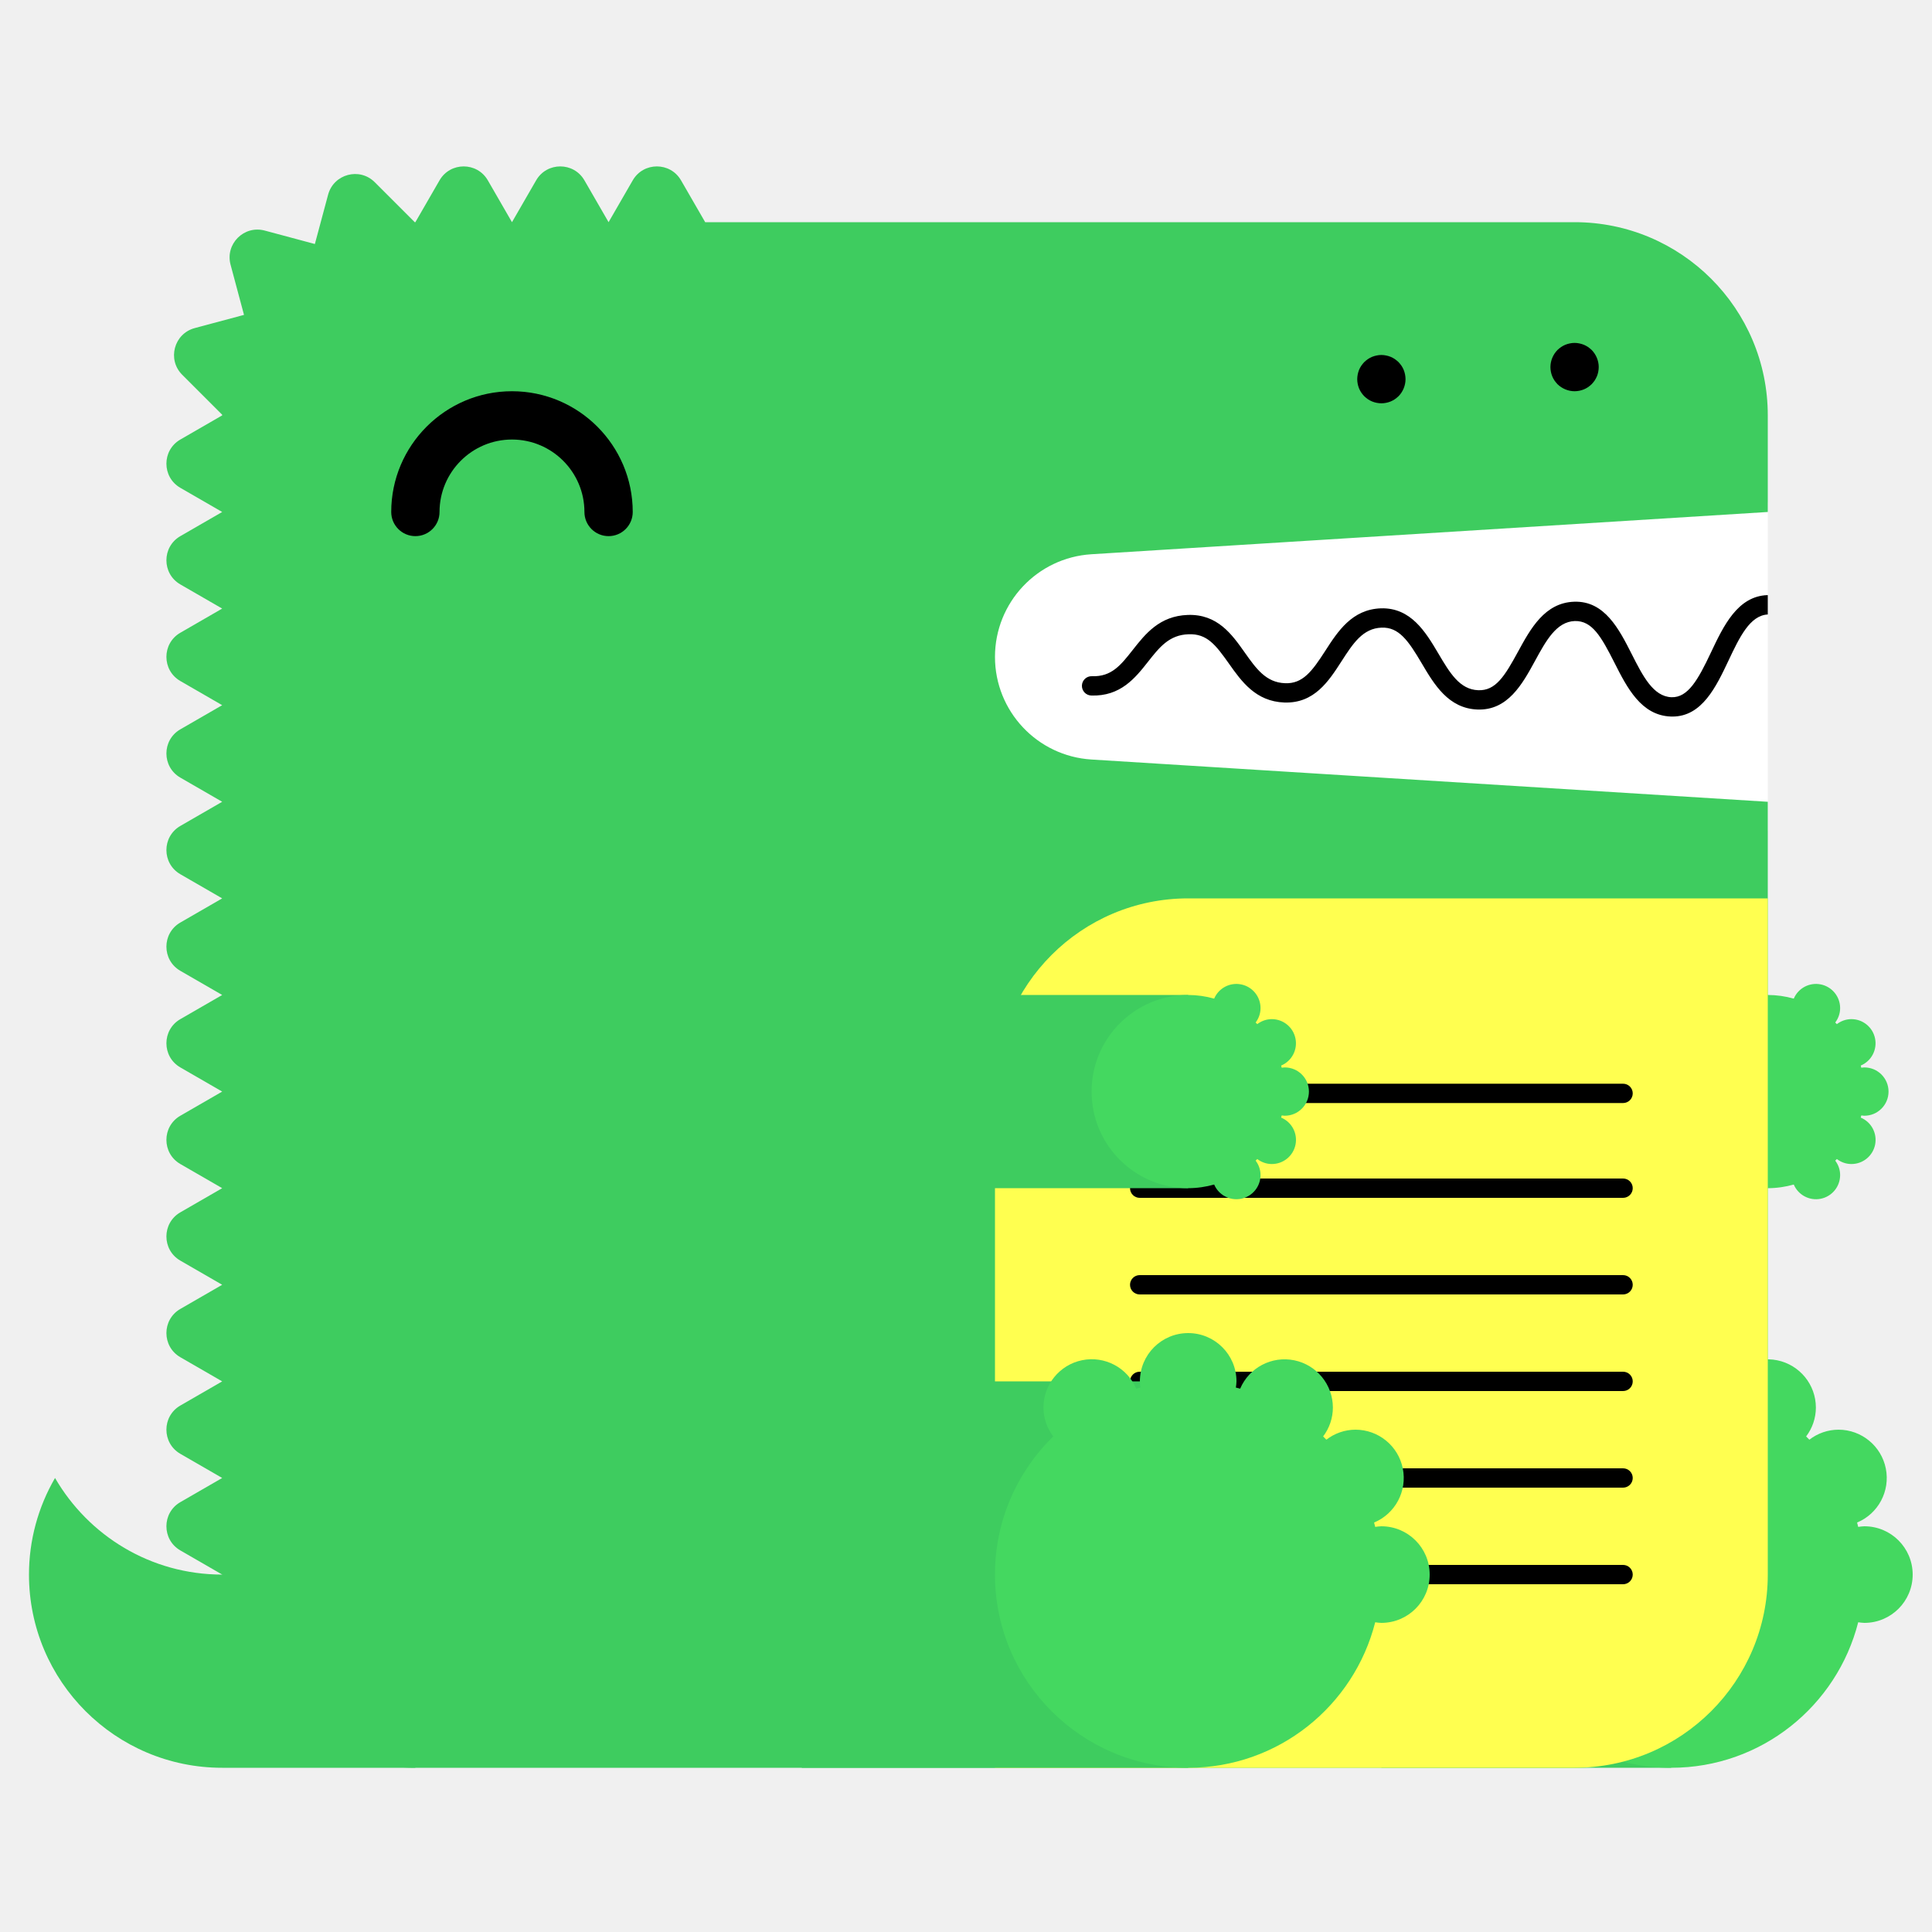
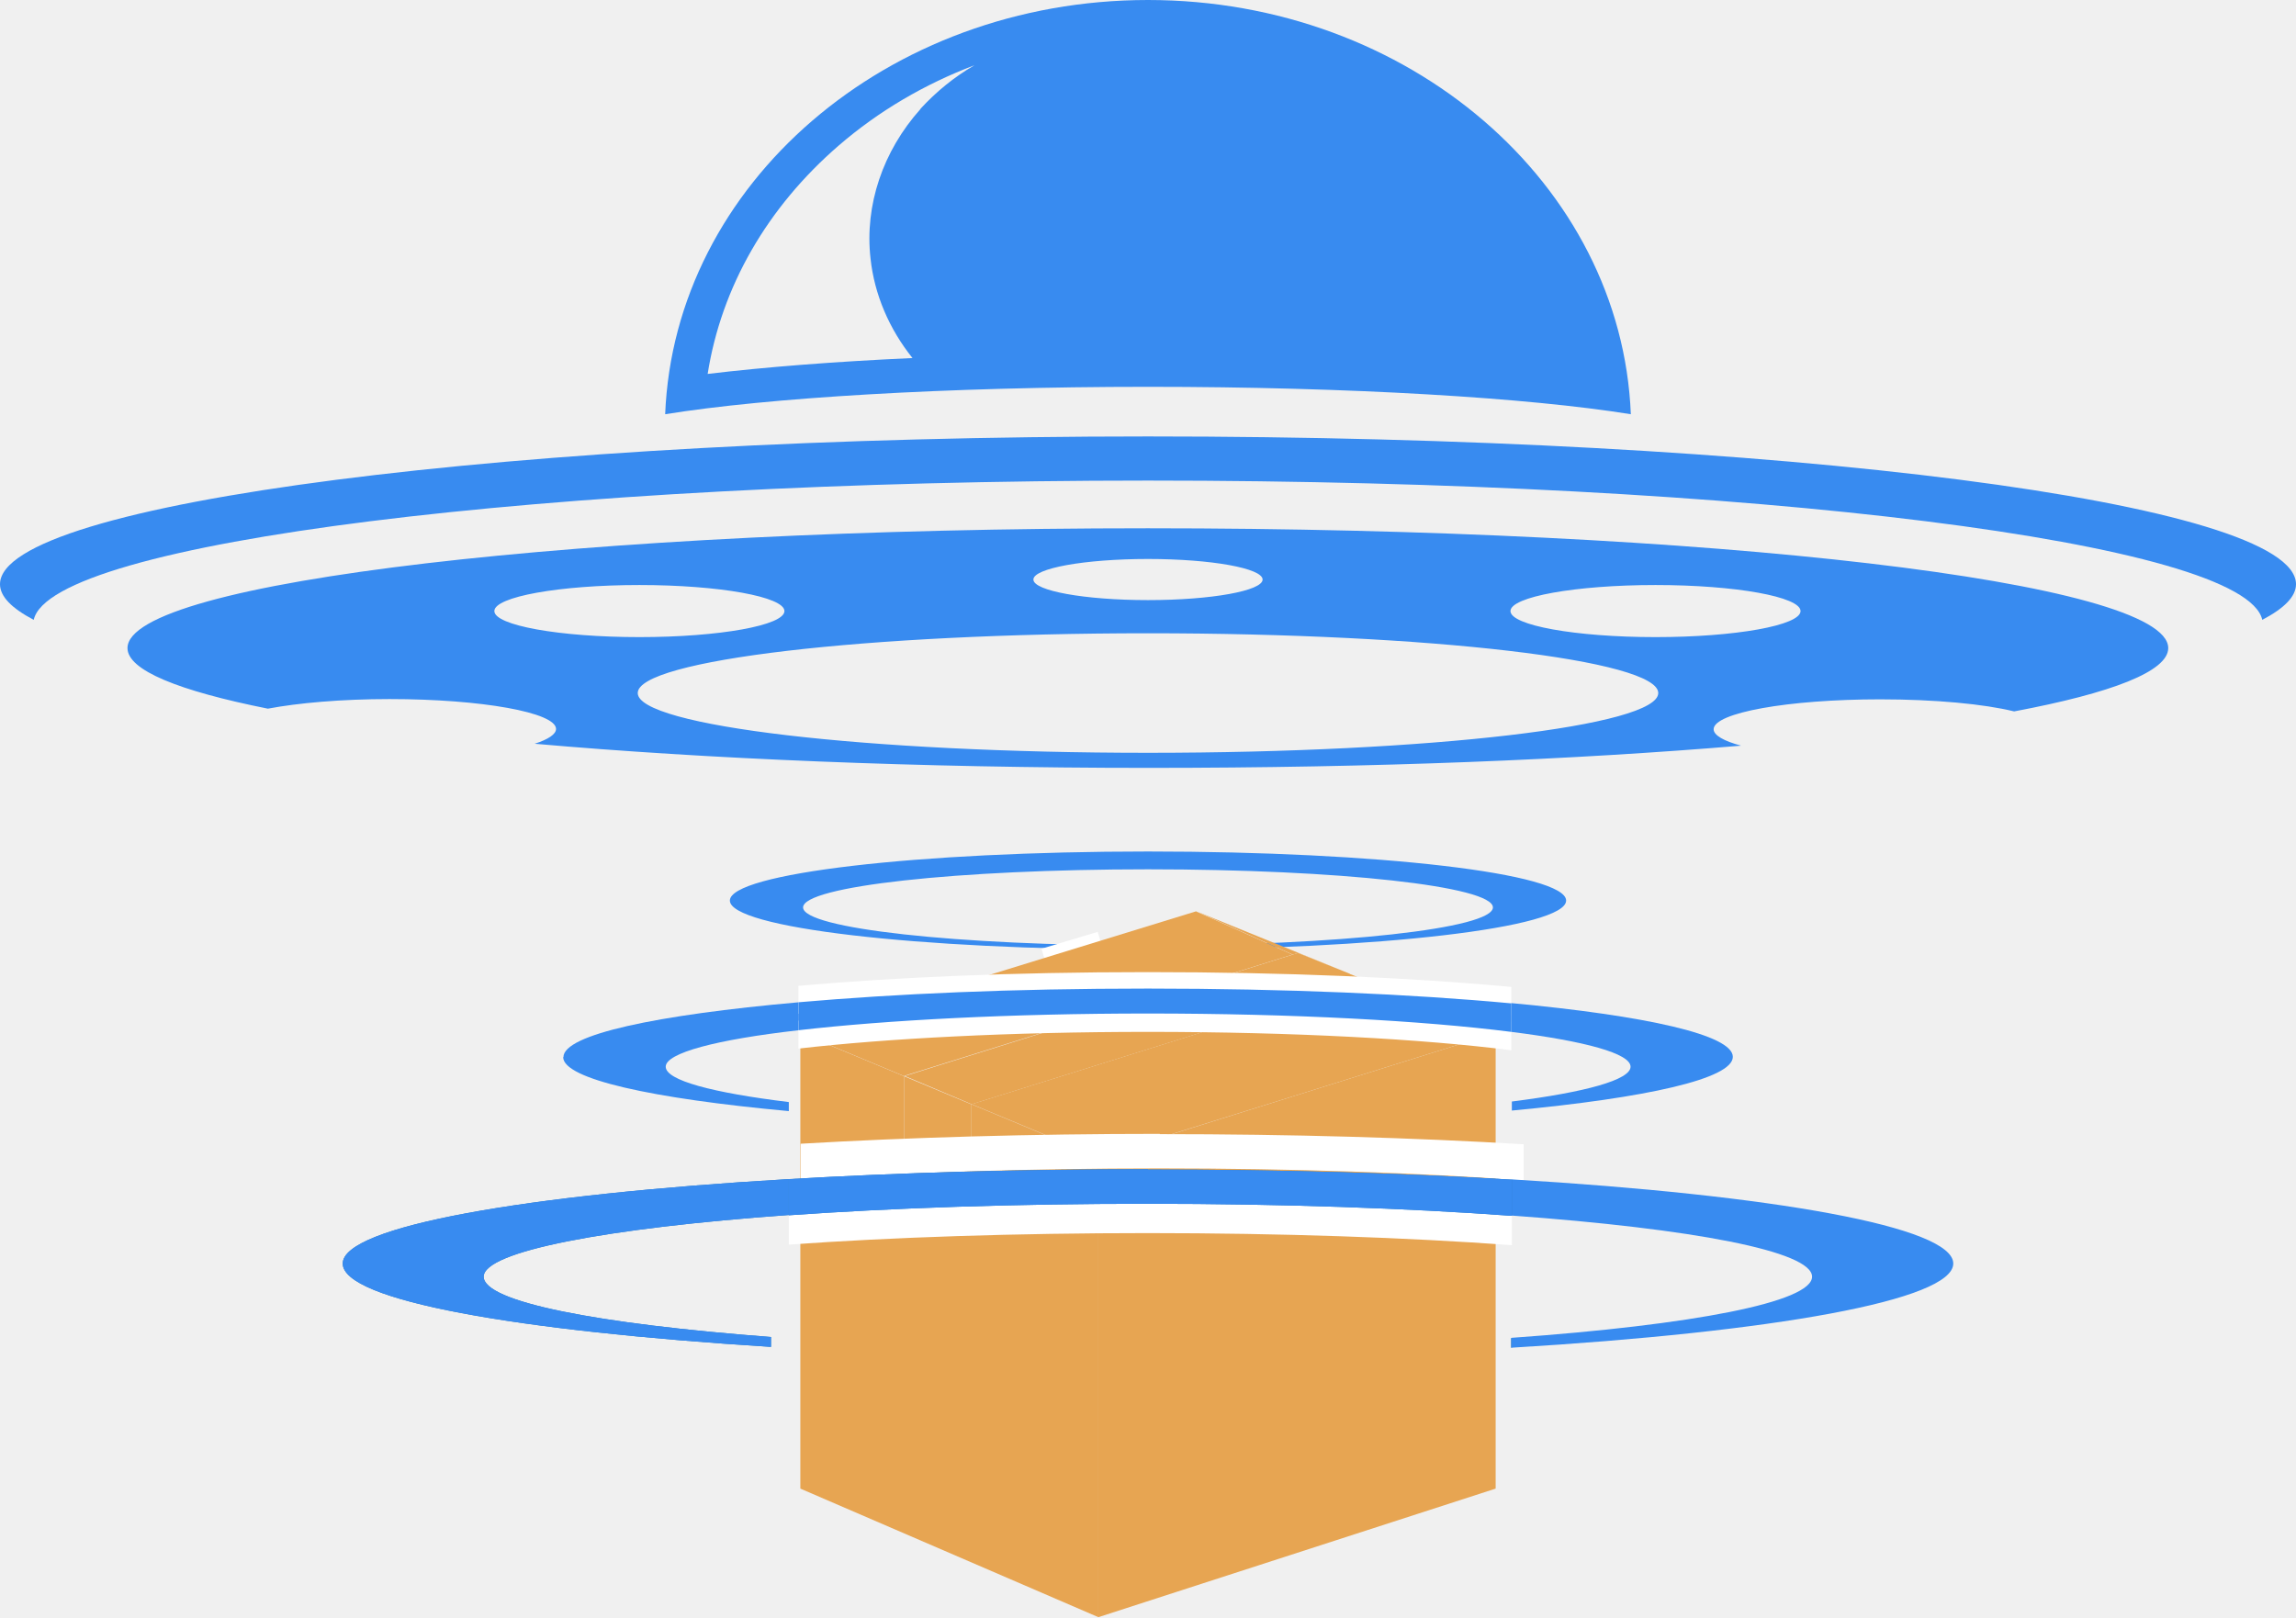
- <svg xmlns="http://www.w3.org/2000/svg" width="200" height="200" viewBox="0 0 200 200">
-   <g fill="none" fill-rule="evenodd">
-     <path fill="#FFF" d="M99 52h84v34H99z" />
-     <path d="M23 163c-7.398 0-13.843-4.027-17.303-10A19.886 19.886 0 0 0 3 163c0 11.046 8.954 20 20 20h20v-20H23z" fill="#3ECC5F" />
-     <path d="M112.98 57.376L183 53V43c0-11.046-8.954-20-20-20H73l-2.5-4.33c-1.112-1.925-3.889-1.925-5 0L63 23l-2.5-4.33c-1.111-1.925-3.889-1.925-5 0L53 23l-2.5-4.33c-1.111-1.925-3.889-1.925-5 0L43 23c-.022 0-.042.003-.065.003l-4.142-4.141c-1.57-1.571-4.252-.853-4.828 1.294l-1.369 5.104-5.192-1.392c-2.148-.575-4.111 1.389-3.535 3.536l1.39 5.193-5.102 1.367c-2.148.576-2.867 3.259-1.296 4.83l4.142 4.142c0 .021-.003.042-.003.064l-4.33 2.5c-1.925 1.111-1.925 3.889 0 5L23 53l-4.33 2.5c-1.925 1.111-1.925 3.889 0 5L23 63l-4.33 2.5c-1.925 1.111-1.925 3.889 0 5L23 73l-4.33 2.5c-1.925 1.111-1.925 3.889 0 5L23 83l-4.33 2.5c-1.925 1.111-1.925 3.889 0 5L23 93l-4.33 2.5c-1.925 1.111-1.925 3.889 0 5L23 103l-4.33 2.5c-1.925 1.111-1.925 3.889 0 5L23 113l-4.33 2.5c-1.925 1.111-1.925 3.889 0 5L23 123l-4.33 2.5c-1.925 1.111-1.925 3.889 0 5L23 133l-4.33 2.5c-1.925 1.111-1.925 3.889 0 5L23 143l-4.33 2.5c-1.925 1.111-1.925 3.889 0 5L23 153l-4.33 2.5c-1.925 1.111-1.925 3.889 0 5L23 163c0 11.046 8.954 20 20 20h120c11.046 0 20-8.954 20-20V83l-70.02-4.376A10.645 10.645 0 0 1 103 68c0-5.621 4.37-10.273 9.98-10.624" fill="#3ECC5F" />
-     <path fill="#3ECC5F" d="M143 183h30v-40h-30z" />
-     <path d="M193 158c-.219 0-.428.037-.639.064-.038-.15-.074-.301-.116-.451A5 5 0 0 0 190.32 148a4.96 4.96 0 0 0-3.016 1.036 26.531 26.531 0 0 0-.335-.336 4.955 4.955 0 0 0 1.011-2.987 5 5 0 0 0-9.599-1.959c-.148-.042-.297-.077-.445-.115.027-.211.064-.42.064-.639a5 5 0 0 0-5-5 5 5 0 0 0-5 5c0 .219.037.428.064.639-.148.038-.297.073-.445.115a4.998 4.998 0 0 0-9.599 1.959c0 1.125.384 2.151 1.011 2.987-3.717 3.632-6.031 8.693-6.031 14.3 0 11.046 8.954 20 20 20 9.339 0 17.16-6.41 19.361-15.064.211.027.42.064.639.064a5 5 0 0 0 5-5 5 5 0 0 0-5-5" fill="#44D860" />
-     <path fill="#3ECC5F" d="M153 123h30v-20h-30z" />
-     <path d="M193 115.5a2.5 2.5 0 1 0 0-5c-.109 0-.214.019-.319.032-.02-.075-.037-.15-.058-.225a2.501 2.501 0 0 0-.963-4.807c-.569 0-1.088.197-1.508.518a6.653 6.653 0 0 0-.168-.168c.314-.417.506-.931.506-1.494a2.5 2.5 0 0 0-4.8-.979A9.987 9.987 0 0 0 183 103c-5.522 0-10 4.478-10 10s4.478 10 10 10c.934 0 1.833-.138 2.69-.377a2.5 2.5 0 0 0 4.8-.979c0-.563-.192-1.077-.506-1.494.057-.055.113-.111.168-.168.42.321.939.518 1.508.518a2.5 2.5 0 0 0 .963-4.807c.021-.074.038-.15.058-.225.105.013.21.032.319.032" fill="#44D860" />
-     <path d="M63 55.5a2.5 2.5 0 0 1-2.5-2.5c0-4.136-3.364-7.5-7.5-7.5s-7.5 3.364-7.5 7.5a2.5 2.5 0 1 1-5 0c0-6.893 5.607-12.5 12.5-12.5S65.5 46.107 65.5 53a2.5 2.5 0 0 1-2.5 2.5" fill="#000" />
-     <path d="M103 183h60c11.046 0 20-8.954 20-20V93h-60c-11.046 0-20 8.954-20 20v70z" fill="#FFFF50" />
-     <path d="M168.02 124h-50.04a1 1 0 1 1 0-2h50.04a1 1 0 1 1 0 2m0 20h-50.04a1 1 0 1 1 0-2h50.04a1 1 0 1 1 0 2m0 20h-50.04a1 1 0 1 1 0-2h50.04a1 1 0 1 1 0 2m0-49.814h-50.04a1 1 0 1 1 0-2h50.04a1 1 0 1 1 0 2m0 19.814h-50.04a1 1 0 1 1 0-2h50.04a1 1 0 1 1 0 2m0 20h-50.04a1 1 0 1 1 0-2h50.04a1 1 0 1 1 0 2M183 61.611c-.012 0-.022-.006-.034-.005-3.09.105-4.552 3.196-5.842 5.923-1.346 2.85-2.387 4.703-4.093 4.647-1.889-.068-2.969-2.202-4.113-4.46-1.314-2.594-2.814-5.536-5.963-5.426-3.046.104-4.513 2.794-5.807 5.167-1.377 2.528-2.314 4.065-4.121 3.994-1.927-.07-2.951-1.805-4.136-3.813-1.321-2.236-2.848-4.75-5.936-4.664-2.994.103-4.465 2.385-5.763 4.4-1.373 2.13-2.335 3.428-4.165 3.351-1.973-.07-2.992-1.51-4.171-3.177-1.324-1.873-2.816-3.993-5.895-3.89-2.928.1-4.399 1.97-5.696 3.618-1.232 1.564-2.194 2.802-4.229 2.724a1 1 0 0 0-.072 2c3.017.101 4.545-1.8 5.872-3.487 1.177-1.496 2.193-2.787 4.193-2.855 1.926-.082 2.829 1.115 4.195 3.045 1.297 1.834 2.769 3.914 5.731 4.021 3.103.104 4.596-2.215 5.918-4.267 1.182-1.834 2.202-3.417 4.15-3.484 1.793-.067 2.769 1.35 4.145 3.681 1.297 2.197 2.766 4.686 5.787 4.796 3.125.108 4.634-2.62 5.949-5.035 1.139-2.088 2.214-4.06 4.119-4.126 1.793-.042 2.728 1.595 4.111 4.33 1.292 2.553 2.757 5.445 5.825 5.556l.169.003c3.064 0 4.518-3.075 5.805-5.794 1.139-2.41 2.217-4.68 4.067-4.773v-2z" fill="#000" />
-     <path fill="#3ECC5F" d="M83 183h40v-40H83z" />
-     <path d="M143 158c-.219 0-.428.037-.639.064-.038-.15-.074-.301-.116-.451A5 5 0 0 0 140.32 148a4.96 4.96 0 0 0-3.016 1.036 26.531 26.531 0 0 0-.335-.336 4.955 4.955 0 0 0 1.011-2.987 5 5 0 0 0-9.599-1.959c-.148-.042-.297-.077-.445-.115.027-.211.064-.42.064-.639a5 5 0 0 0-5-5 5 5 0 0 0-5 5c0 .219.037.428.064.639-.148.038-.297.073-.445.115a4.998 4.998 0 0 0-9.599 1.959c0 1.125.384 2.151 1.011 2.987-3.717 3.632-6.031 8.693-6.031 14.3 0 11.046 8.954 20 20 20 9.339 0 17.16-6.41 19.361-15.064.211.027.42.064.639.064a5 5 0 0 0 5-5 5 5 0 0 0-5-5" fill="#44D860" />
-     <path fill="#3ECC5F" d="M83 123h40v-20H83z" />
-     <path d="M133 115.5a2.5 2.5 0 1 0 0-5c-.109 0-.214.019-.319.032-.02-.075-.037-.15-.058-.225a2.501 2.501 0 0 0-.963-4.807c-.569 0-1.088.197-1.508.518a6.653 6.653 0 0 0-.168-.168c.314-.417.506-.931.506-1.494a2.5 2.5 0 0 0-4.8-.979A9.987 9.987 0 0 0 123 103c-5.522 0-10 4.478-10 10s4.478 10 10 10c.934 0 1.833-.138 2.69-.377a2.5 2.5 0 0 0 4.8-.979c0-.563-.192-1.077-.506-1.494.057-.055.113-.111.168-.168.42.321.939.518 1.508.518a2.5 2.5 0 0 0 .963-4.807c.021-.074.038-.15.058-.225.105.013.21.032.319.032" fill="#44D860" />
-     <path d="M143 41.75c-.16 0-.33-.02-.49-.05a2.52 2.52 0 0 1-.47-.14c-.15-.06-.29-.14-.431-.23-.13-.09-.259-.2-.38-.31-.109-.12-.219-.24-.309-.38s-.17-.28-.231-.43a2.619 2.619 0 0 1-.189-.96c0-.16.02-.33.05-.49.03-.16.08-.31.139-.47.061-.15.141-.29.231-.43.09-.13.2-.26.309-.38.121-.11.25-.22.38-.31.141-.09.281-.17.431-.23.149-.06.31-.11.47-.14.32-.07.65-.07.98 0 .159.03.32.08.47.14.149.06.29.14.43.23.13.09.259.2.38.31.11.12.22.25.31.38.09.14.17.28.23.43.06.16.11.31.14.47.029.16.05.33.05.49 0 .66-.271 1.31-.73 1.77-.121.11-.25.22-.38.31-.14.09-.281.17-.43.23a2.565 2.565 0 0 1-.96.19m20-1.25c-.66 0-1.3-.27-1.771-.73a3.802 3.802 0 0 1-.309-.38c-.09-.14-.17-.28-.231-.43a2.619 2.619 0 0 1-.189-.96c0-.66.27-1.3.729-1.77.121-.11.25-.22.38-.31.141-.09.281-.17.431-.23.149-.06.31-.11.47-.14.32-.07.66-.07.98 0 .159.03.32.08.47.14.149.06.29.14.43.23.13.09.259.2.38.31.459.47.73 1.11.73 1.77 0 .16-.021.33-.05.49-.03.16-.08.32-.14.47-.07.15-.14.29-.23.43-.09.13-.2.26-.31.38-.121.11-.25.22-.38.31-.14.09-.281.17-.43.23a2.565 2.565 0 0 1-.96.19" fill="#000" />
+ <svg xmlns="http://www.w3.org/2000/svg" id="Layer_1" viewBox="0 0 83.74 58.99">
+   <defs>
+     <style>.cls-1{fill:#e7a552;}.cls-2{fill:#fff;}.cls-3{fill:#2877bd;}.cls-4{fill:#388bf0;}</style>
+   </defs>
+   <path class="cls-4" d="M41.87,15.92C18.75,15.92,0,18.34,0,21.31c0,.45,.43,.88,1.23,1.3,.62-2.82,18.58-5.08,40.64-5.08s40.02,2.26,40.64,5.08c.8-.42,1.23-.85,1.23-1.3,0-2.98-18.75-5.39-41.87-5.39Z" />
+   <path class="cls-4" d="M41.87,19.27c-20.56,0-37.22,1.95-37.22,4.37,0,.81,1.87,1.56,5.12,2.21,1.11-.21,2.69-.35,4.44-.35,3.35,0,6.07,.49,6.07,1.09,0,.19-.28,.38-.78,.54,6.23,.55,13.97,.88,22.37,.88s15.54-.3,21.63-.81c-.63-.17-1-.38-1-.6,0-.6,2.72-1.09,6.07-1.09,2.01,0,3.79,.17,4.89,.44,3.56-.67,5.62-1.46,5.62-2.31,0-2.41-16.67-4.37-37.22-4.37h.01Zm0,1.12c2.31,0,4.18,.34,4.18,.75s-1.87,.75-4.18,.75-4.18-.34-4.18-.75,1.87-.75,4.18-.75Zm-23.84,1.9c0-.52,2.37-.95,5.29-.95s5.29,.43,5.29,.95-2.37,.95-5.29,.95-5.29-.43-5.29-.95Zm23.84,5.17c-10.28,0-18.61-.98-18.61-2.18s8.33-2.18,18.61-2.18,18.61,.98,18.61,2.18-8.33,2.18-18.61,2.18Zm18.51-4.22c-2.92,0-5.29-.43-5.29-.95s2.37-.95,5.29-.95,5.29,.43,5.29,.95-2.37,.95-5.29,.95Z" />
+   <path class="cls-4" d="M41.87,0c-9.52,0-17.27,6.71-17.61,15.11,3.72-.6,10.22-1,17.61-1s13.89,.4,17.61,1c-.34-8.4-8.1-15.11-17.61-15.11Zm-8.3,3.98c-1.37,1.53-2.04,3.51-1.82,5.45,.14,1.31,.68,2.57,1.53,3.63-2.84,.13-5.39,.33-7.47,.58,.5-3.17,2.17-6.08,4.79-8.34,1.45-1.25,3.12-2.23,4.94-2.92-.74,.43-1.39,.96-1.97,1.59h0Z" />
+   <path class="cls-4" d="M41.87,31.06c-8.42,0-15.25,.8-15.25,1.79s6.83,1.79,15.25,1.79,15.25-.8,15.25-1.79-6.83-1.79-15.25-1.79Zm0,3.43c-6.95,0-12.58-.62-12.58-1.39s5.63-1.39,12.58-1.39,12.58,.62,12.58,1.39-5.63,1.39-12.58,1.39Z" />
+   <path class="cls-3" d="M55.14,48.81h-.02v.35h.02v-.36h0Z" />
+   <path class="cls-3" d="M55.14,48.81h-.02v.35h.02v-.36h0Z" />
+   <rect class="cls-2" x="38" y="34.29" width="2.14" height=".37" transform="translate(-8.25 12.65) rotate(-16.66)" />
+   <g>
+     <polygon class="cls-1" points="35.43 40.28 35.43 40.28 35.43 43.72 32.98 42.67 32.98 39.26 32.98 39.26 32.98 39.26 29.19 37.68 29.19 37.68 29.19 37.68 29.19 54.3 40.06 58.99 40.06 42.21 35.43 40.28" />
+     <polygon class="cls-1" points="32.98 39.26 32.98 42.67 35.43 43.72 35.43 40.28 35.42 40.28 32.98 39.26" />
+     <path class="cls-1" d="M40.06,42.21v16.78h0l14.49-4.69h0v-16.62l-7.39,2.31s-7.1,2.22-7.1,2.22Z" />
+     <path class="cls-1" d="M47.4,55.02l2.47-.8v-2.47l-2.47,.8v2.47Zm1.82-1.03l-1.17,.38v-.11l1.17-.38v.11Z" />
+     <polygon class="cls-1" points="40.06 42.21 47.16 39.99 40.06 42.2 35.47 40.29 35.43 40.28 35.43 40.28 40.06 42.21" />
+     <polygon class="cls-1" points="43.63 33.24 29.19 37.68 29.19 37.68 43.63 33.24 47.15 34.82 47.34 34.76 49.23 35.52 43.63 33.24" />
+     <polygon class="cls-1" points="49.56 35.89 54.55 37.68 54.55 37.68 49.86 35.77 49.52 35.88 49.56 35.89" />
+     <polygon class="cls-1" points="54.55 37.68 54.55 37.68 49.56 35.89 49.52 35.88 35.43 40.28 35.47 40.29 40.06 42.2 47.16 39.99 54.55 37.68 54.55 37.68 54.55 37.68" />
+     <path class="cls-1" d="M43.63,33.24l-14.43,4.44h0l3.79,1.58s0,0,0-.02h0l14.15-4.42-3.53-1.58h0Z" />
+     <path class="cls-1" d="M49.23,35.52l-1.89-.76-.19,.06-14.15,4.43h0s2.44,1.03,2.44,1.03h0l14.09-4.4,.33-.1h0l-.62-.25h0Z" />
+     <path class="cls-1" d="M47.23,55.25l2.82-.92v-2.82m-.17,2.7l-2.47,.8" />
  </g>
+   <path class="cls-2" d="M41.87,43.72c-4.71,0-9.16,.13-13.1,.36v1.32c3.78-.27,8.27-.42,13.1-.42s9.46,.16,13.27,.44v-1.32c-3.99-.24-8.49-.37-13.27-.37h0Z" />
+   <path class="cls-2" d="M42.3,41.36c-4.71,0-9.16,.13-13.1,.36v1.32c3.78-.27,8.27-.42,13.1-.42s9.46,.16,13.27,.44v-1.32c-3.99-.24-8.49-.37-13.27-.37h0Z" />
+   <path class="cls-4" d="M20.54,38.56c0,.8,3.23,1.51,8.23,1.97v-.33c-2.78-.34-4.49-.79-4.49-1.29s1.85-.99,4.85-1.33v-1.02c-5.2,.46-8.58,1.18-8.58,2h-.01Z" />
+   <path class="cls-2" d="M55.12,37.27c-3.64-.34-8.24-.54-13.25-.54s-9.19,.19-12.75,.5v1.02c3.21-.37,7.73-.61,12.75-.61,5.29,0,10.02,.26,13.25,.67,0,0,0-1.04,0-1.04Z" />
+   <path class="cls-2" d="M55.12,36c-3.64-.34-8.24-.54-13.25-.54s-9.19,.19-12.75,.5v1.02c3.21-.37,7.73-.61,12.75-.61,5.29,0,10.02,.26,13.25,.67,0,0,0-1.04,0-1.04Z" />
+   <path class="cls-4" d="M55.12,36.6c-3.64-.34-8.24-.54-13.25-.54s-9.19,.19-12.75,.5v1.02c3.21-.37,7.73-.61,12.75-.61,5.29,0,10.02,.26,13.25,.67,0,0,0-1.04,0-1.04Z" />
+   <path class="cls-4" d="M55.12,36.6v1.04c2.7,.34,4.35,.79,4.35,1.27s-1.64,.93-4.33,1.27v.33c4.91-.46,8.06-1.16,8.06-1.96s-3.16-1.5-8.08-1.96h0Z" />
+   <path class="cls-3" d="M28.77,44.33v-1.32c-9.64,.56-16.27,1.73-16.27,3.08s6.34,2.46,15.62,3.04v-.36c-6.33-.48-10.48-1.28-10.48-2.2s4.44-1.77,11.13-2.25h0Z" />
+   <path class="cls-4" d="M71.24,46.09c0-1.34-6.55-2.5-16.11-3.07v1.32c6.6,.48,10.96,1.3,10.96,2.23s-4.36,1.76-10.96,2.23v.36c9.55-.57,16.11-1.73,16.11-3.07Z" />
+   <path class="cls-3" d="M41.87,42.65c-4.71,0-9.16,.13-13.1,.36v1.32c3.78-.27,8.27-.42,13.1-.42s9.46,.16,13.27,.44v-1.32c-3.99-.24-8.49-.37-13.27-.37h0Z" />
+   <path class="cls-4" d="M28.77,44.33v-1.32c-9.64,.56-16.27,1.73-16.27,3.08s6.34,2.46,15.62,3.04v-.36c-6.33-.48-10.48-1.28-10.48-2.2s4.44-1.77,11.13-2.25h0Z" />
+   <path class="cls-4" d="M41.87,42.65c-4.71,0-9.16,.13-13.1,.36v1.32c3.78-.27,8.27-.42,13.1-.42s9.46,.16,13.27,.44v-1.32c-3.99-.24-8.49-.37-13.27-.37h0Z" />
</svg>
